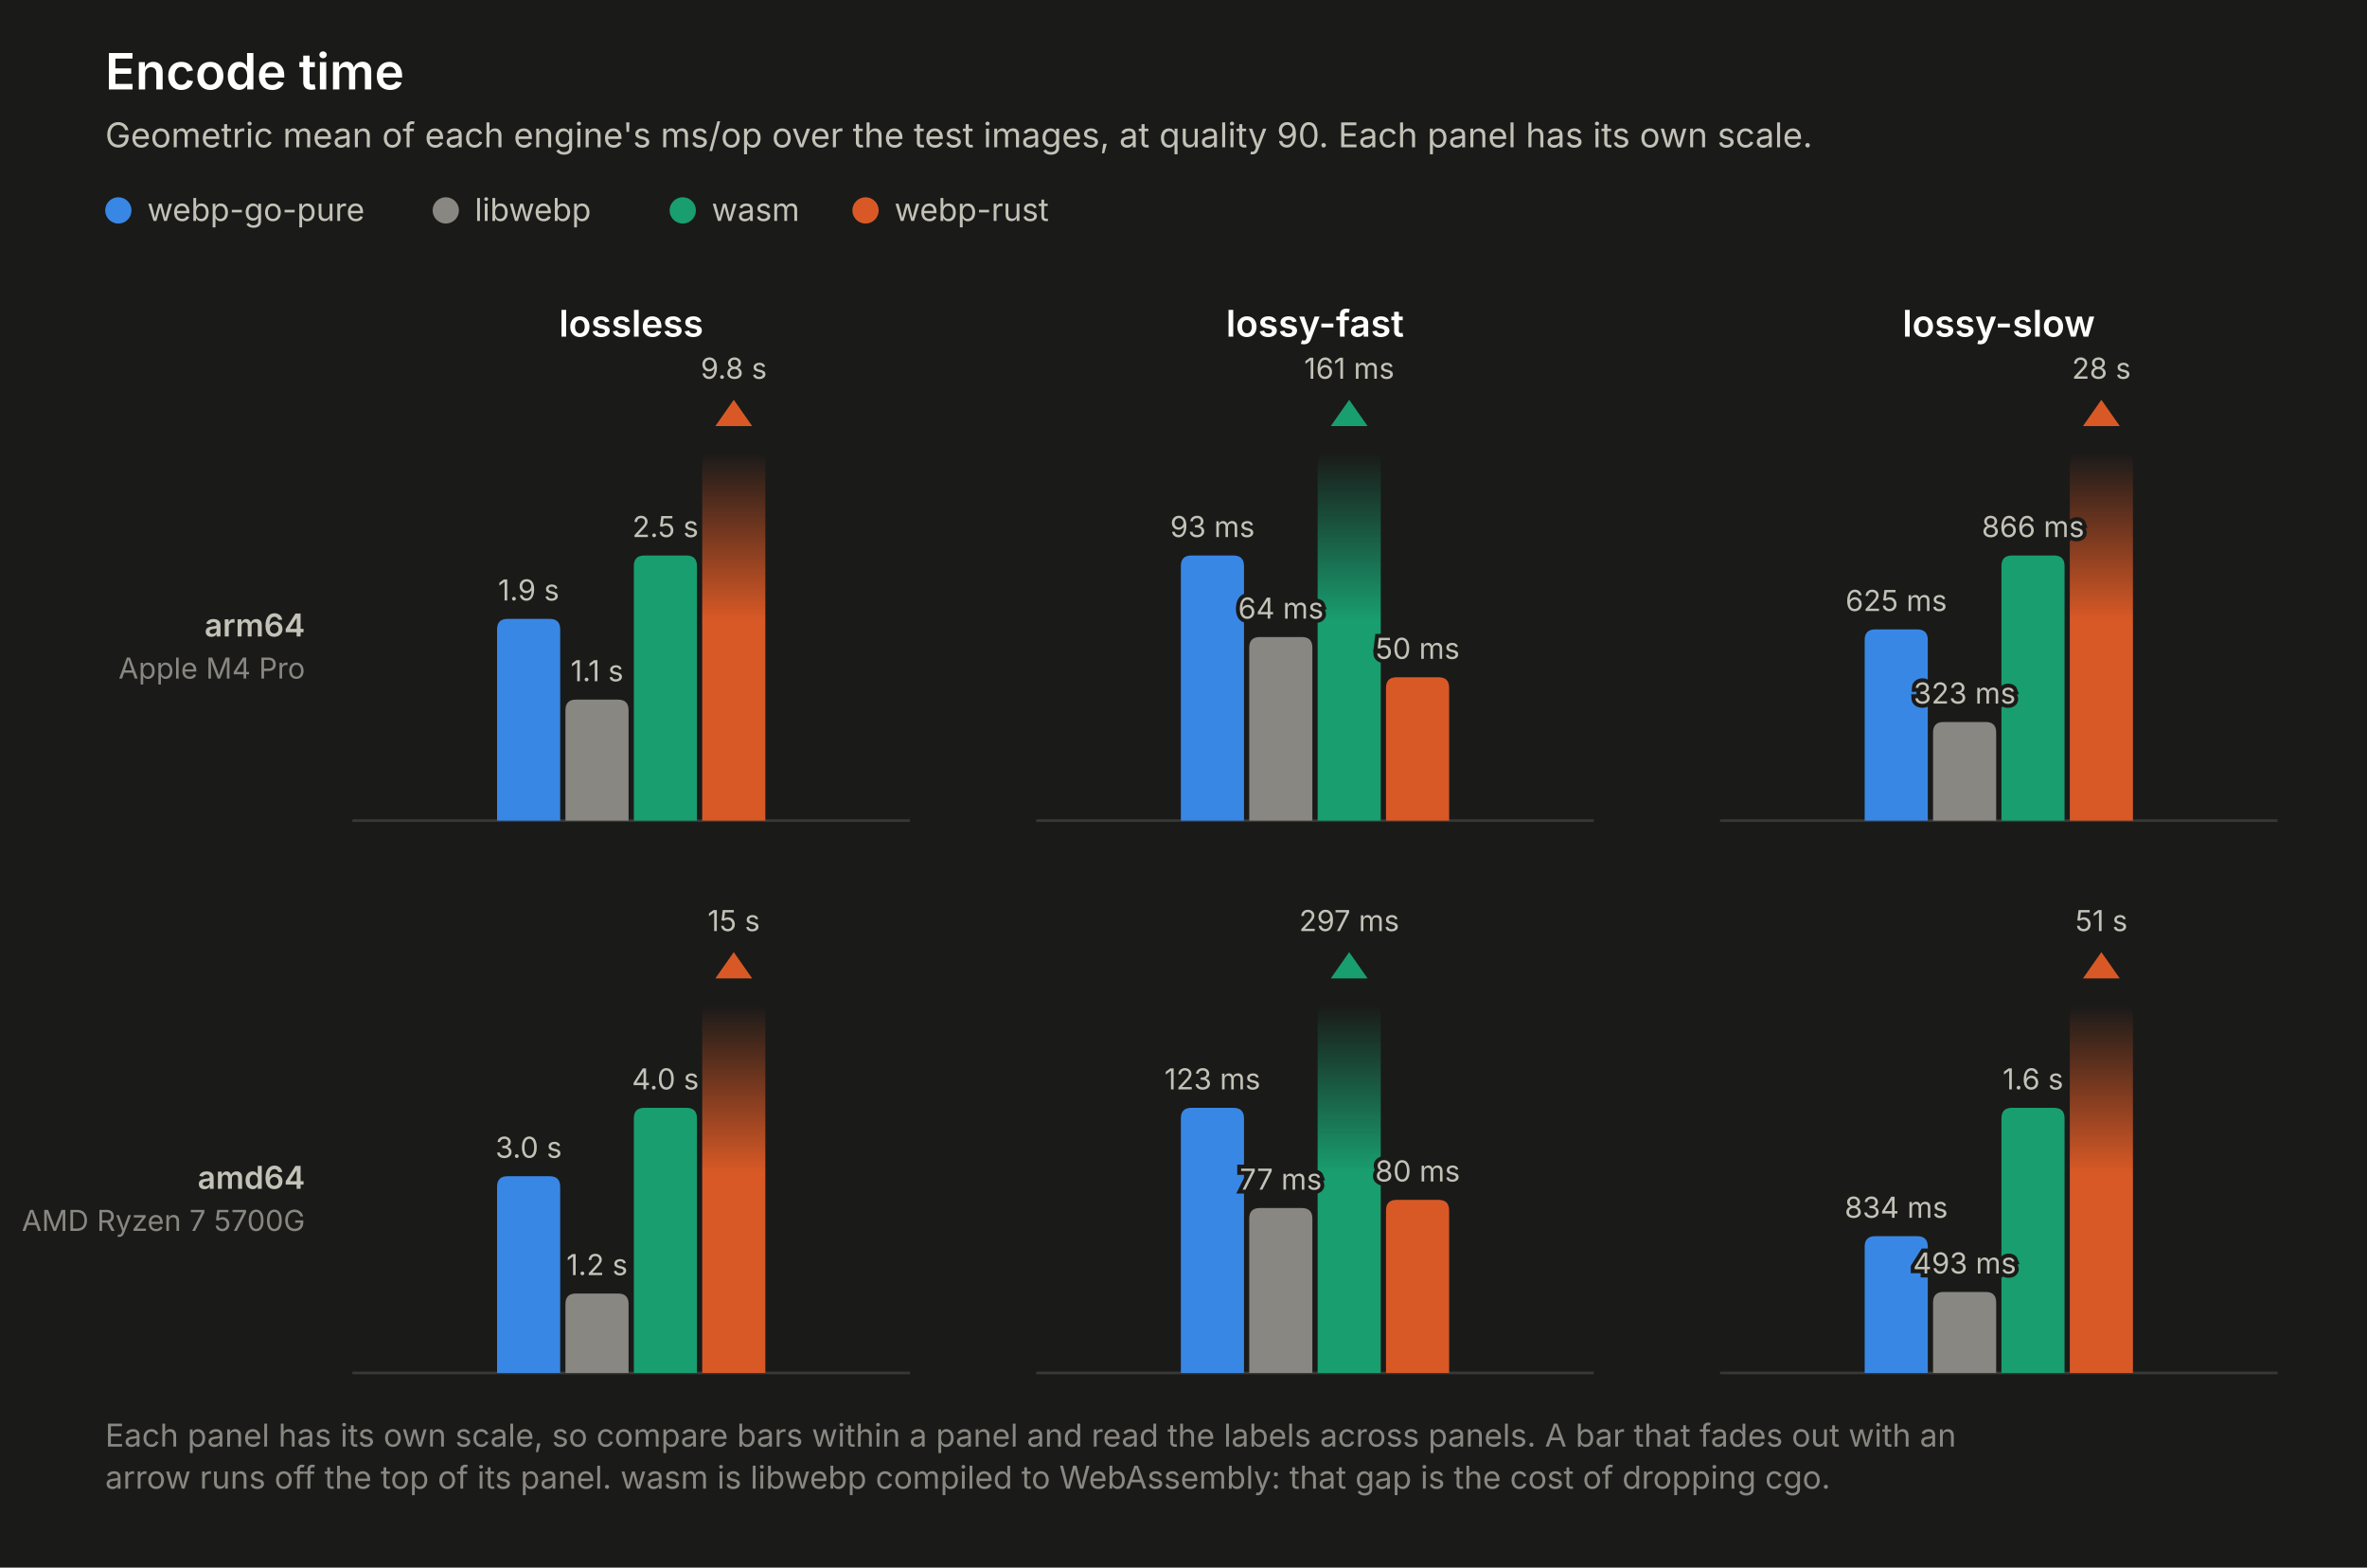
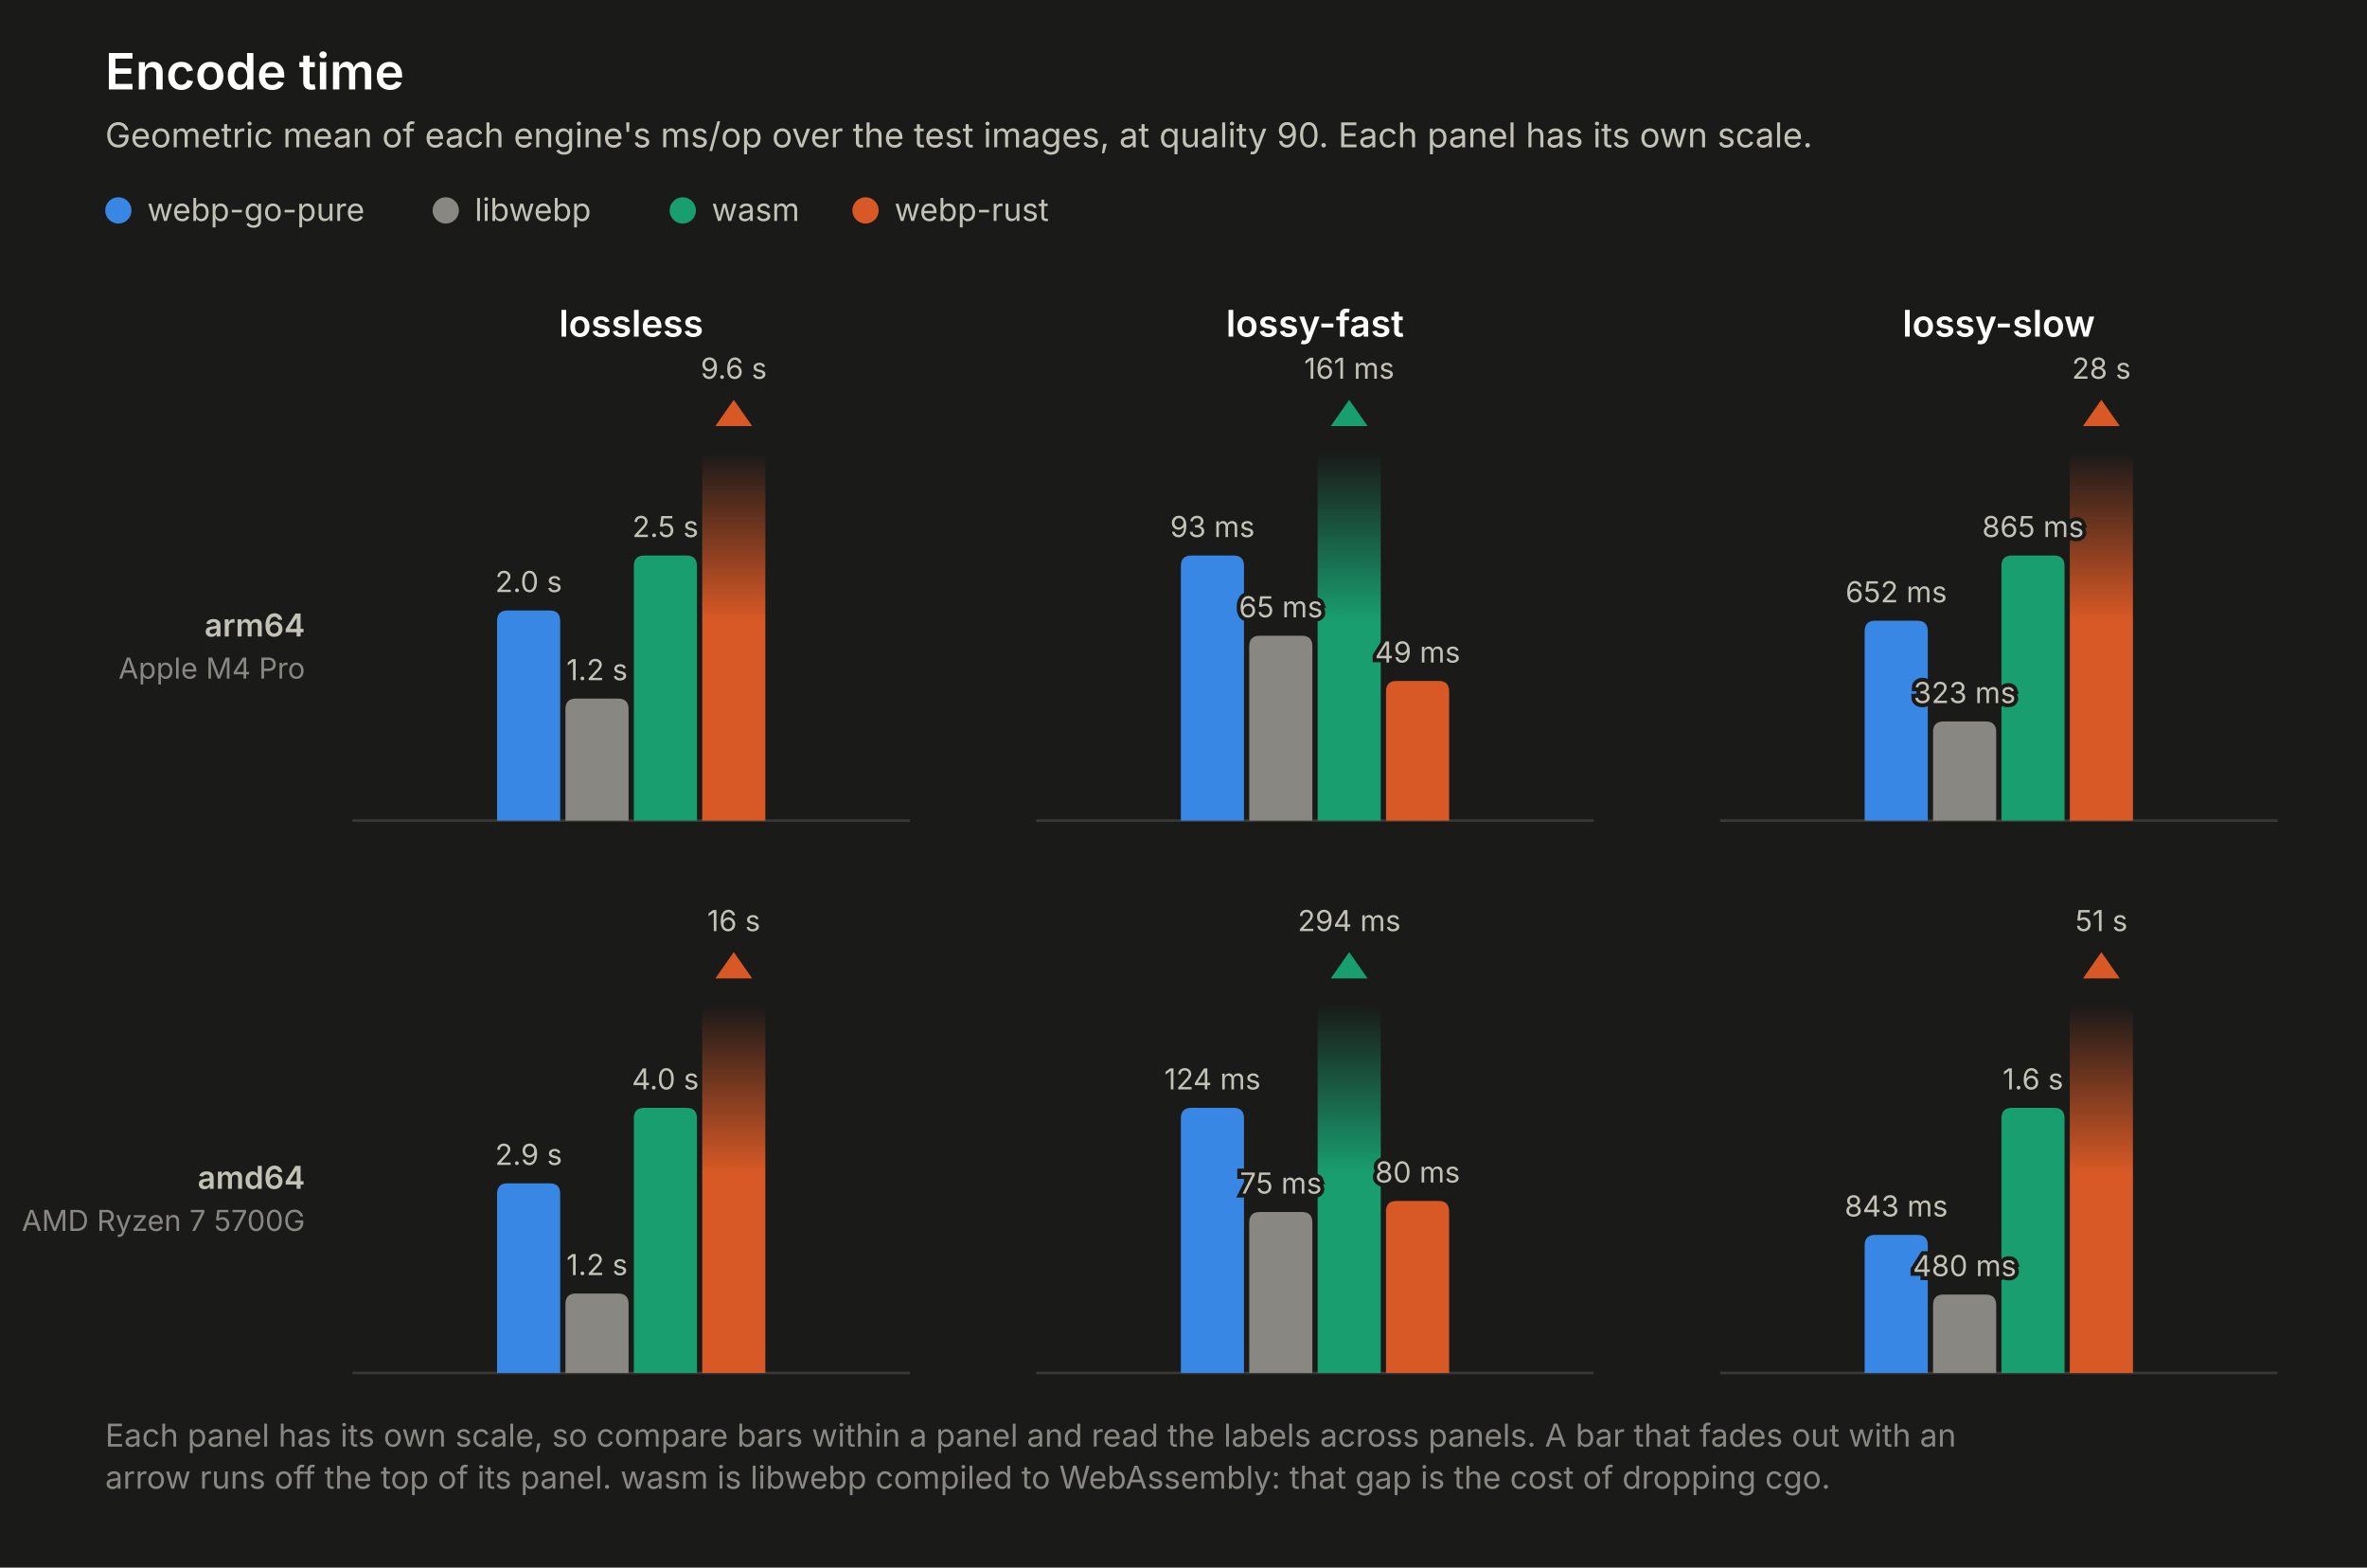
<svg xmlns="http://www.w3.org/2000/svg" width="900" height="596" viewBox="0 0 900 596" role="img">
  <rect width="900" height="596" fill="#1a1a19" />
  <text x="40.0" y="34.0" font-family="system-ui, -apple-system, &quot;Segoe UI&quot;, sans-serif" font-size="19" fill="#ffffff" text-anchor="start" font-weight="600">Encode time</text>
  <text x="40.0" y="56.0" font-family="system-ui, -apple-system, &quot;Segoe UI&quot;, sans-serif" font-size="13" fill="#c3c2b7" text-anchor="start">Geometric mean of each engine's ms/op over the test images, at quality 90. Each panel has its own scale.</text>
  <circle cx="45.0" cy="80.0" r="5.0" fill="#3987e5" />
  <text x="56.0" y="84.0" font-family="system-ui, -apple-system, &quot;Segoe UI&quot;, sans-serif" font-size="12" fill="#c3c2b7" text-anchor="start">webp-go-pure</text>
  <circle cx="169.5" cy="80.0" r="5.0" fill="#898781" />
  <text x="180.5" y="84.0" font-family="system-ui, -apple-system, &quot;Segoe UI&quot;, sans-serif" font-size="12" fill="#c3c2b7" text-anchor="start">libwebp</text>
  <circle cx="259.6" cy="80.0" r="5.0" fill="#199e70" />
  <text x="270.6" y="84.0" font-family="system-ui, -apple-system, &quot;Segoe UI&quot;, sans-serif" font-size="12" fill="#c3c2b7" text-anchor="start">wasm</text>
  <circle cx="329.1" cy="80.0" r="5.0" fill="#d95926" />
  <text x="340.1" y="84.0" font-family="system-ui, -apple-system, &quot;Segoe UI&quot;, sans-serif" font-size="12" fill="#c3c2b7" text-anchor="start">webp-rust</text>
  <text x="240.0" y="128.0" font-family="system-ui, -apple-system, &quot;Segoe UI&quot;, sans-serif" font-size="14" fill="#ffffff" text-anchor="middle" font-weight="600">lossless</text>
  <text x="500.0" y="128.0" font-family="system-ui, -apple-system, &quot;Segoe UI&quot;, sans-serif" font-size="14" fill="#ffffff" text-anchor="middle" font-weight="600">lossy-fast</text>
  <text x="760.0" y="128.0" font-family="system-ui, -apple-system, &quot;Segoe UI&quot;, sans-serif" font-size="14" fill="#ffffff" text-anchor="middle" font-weight="600">lossy-slow</text>
  <text x="116.0" y="242.0" font-family="system-ui, -apple-system, &quot;Segoe UI&quot;, sans-serif" font-size="12" fill="#c3c2b7" text-anchor="end" font-weight="600">arm64</text>
  <text x="116.0" y="258.0" font-family="system-ui, -apple-system, &quot;Segoe UI&quot;, sans-serif" font-size="11" fill="#898781" text-anchor="end">Apple M4 Pro</text>
  <line x1="134.0" y1="312.0" x2="346.0" y2="312.0" stroke="#383835" stroke-width="1.0" />
-   <path d="M 189.0 312.0 L 189.0 239.3 Q 189.0 235.3 193.0 235.3 L 209.0 235.3 Q 213.0 235.3 213.0 239.3 L 213.0 312.0 Z" fill="#3987e5" />
-   <path d="M 215.0 312.0 L 215.0 270.0 Q 215.0 266.0 219.0 266.0 L 235.0 266.0 Q 239.0 266.0 239.0 270.0 L 239.0 312.0 Z" fill="#898781" />
+   <path d="M 189.0 312.0 L 189.0 236.1 Q 189.0 232.1 193.0 232.1 L 209.0 232.1 Q 213.0 232.1 213.0 236.1 L 213.0 312.0 Z" fill="#3987e5" />
+   <path d="M 215.0 312.0 L 215.0 269.6 Q 215.0 265.6 219.0 265.6 L 235.0 265.6 Q 239.0 265.6 239.0 269.6 L 239.0 312.0 Z" fill="#898781" />
  <path d="M 241.0 312.0 L 241.0 215.2 Q 241.0 211.2 245.0 211.2 L 261.0 211.2 Q 265.0 211.2 265.0 215.2 L 265.0 312.0 Z" fill="#199e70" />
  <linearGradient id="fade1" gradientUnits="userSpaceOnUse" x1="0" y1="172.0" x2="0" y2="236.0">
    <stop offset="0" stop-color="#d95926" stop-opacity="0" />
    <stop offset="1" stop-color="#d95926" stop-opacity="1" />
  </linearGradient>
  <path d="M 267.0 312.0 L 267.0 176.0 Q 267.0 172.0 271.0 172.0 L 287.0 172.0 Q 291.0 172.0 291.0 176.0 L 291.0 312.0 Z" fill="url(#fade1)" />
  <path d="M 279.0 152.0 l 7 10 l -14 0 z" fill="#d95926" />
-   <text x="201.0" y="228.3" font-family="system-ui, -apple-system, &quot;Segoe UI&quot;, sans-serif" font-size="11" fill="#c3c2b7" text-anchor="middle" stroke="#1a1a19" stroke-width="3" paint-order="stroke" style="font-variant-numeric:tabular-nums">1.9 s</text>
-   <text x="227.0" y="259.0" font-family="system-ui, -apple-system, &quot;Segoe UI&quot;, sans-serif" font-size="11" fill="#c3c2b7" text-anchor="middle" stroke="#1a1a19" stroke-width="3" paint-order="stroke" style="font-variant-numeric:tabular-nums">1.1 s</text>
+   <text x="201.0" y="225.1" font-family="system-ui, -apple-system, &quot;Segoe UI&quot;, sans-serif" font-size="11" fill="#c3c2b7" text-anchor="middle" stroke="#1a1a19" stroke-width="3" paint-order="stroke" style="font-variant-numeric:tabular-nums">2.0 s</text>
+   <text x="227.0" y="258.6" font-family="system-ui, -apple-system, &quot;Segoe UI&quot;, sans-serif" font-size="11" fill="#c3c2b7" text-anchor="middle" stroke="#1a1a19" stroke-width="3" paint-order="stroke" style="font-variant-numeric:tabular-nums">1.2 s</text>
  <text x="253.0" y="204.2" font-family="system-ui, -apple-system, &quot;Segoe UI&quot;, sans-serif" font-size="11" fill="#c3c2b7" text-anchor="middle" stroke="#1a1a19" stroke-width="3" paint-order="stroke" style="font-variant-numeric:tabular-nums">2.5 s</text>
-   <text x="279.0" y="144.0" font-family="system-ui, -apple-system, &quot;Segoe UI&quot;, sans-serif" font-size="11" fill="#c3c2b7" text-anchor="middle" stroke="#1a1a19" stroke-width="3" paint-order="stroke" style="font-variant-numeric:tabular-nums">9.8 s</text>
+   <text x="279.0" y="144.0" font-family="system-ui, -apple-system, &quot;Segoe UI&quot;, sans-serif" font-size="11" fill="#c3c2b7" text-anchor="middle" stroke="#1a1a19" stroke-width="3" paint-order="stroke" style="font-variant-numeric:tabular-nums">9.6 s</text>
  <line x1="394.0" y1="312.0" x2="606.0" y2="312.0" stroke="#383835" stroke-width="1.0" />
  <path d="M 449.0 312.0 L 449.0 215.2 Q 449.0 211.2 453.0 211.2 L 469.0 211.2 Q 473.0 211.2 473.0 215.2 L 473.0 312.0 Z" fill="#3987e5" />
-   <path d="M 475.0 312.0 L 475.0 246.2 Q 475.0 242.2 479.0 242.2 L 495.0 242.2 Q 499.0 242.2 499.0 246.2 L 499.0 312.0 Z" fill="#898781" />
+   <path d="M 475.0 312.0 L 475.0 245.7 Q 475.0 241.7 479.0 241.7 L 495.0 241.7 Q 499.0 241.7 499.0 245.7 L 499.0 312.0 Z" fill="#898781" />
  <linearGradient id="fade2" gradientUnits="userSpaceOnUse" x1="0" y1="172.0" x2="0" y2="236.0">
    <stop offset="0" stop-color="#199e70" stop-opacity="0" />
    <stop offset="1" stop-color="#199e70" stop-opacity="1" />
  </linearGradient>
  <path d="M 501.0 312.0 L 501.0 176.0 Q 501.0 172.0 505.0 172.0 L 521.0 172.0 Q 525.0 172.0 525.0 176.0 L 525.0 312.0 Z" fill="url(#fade2)" />
  <path d="M 513.0 152.0 l 7 10 l -14 0 z" fill="#199e70" />
-   <path d="M 527.0 312.0 L 527.0 261.5 Q 527.0 257.5 531.0 257.5 L 547.0 257.5 Q 551.0 257.5 551.0 261.5 L 551.0 312.0 Z" fill="#d95926" />
+   <path d="M 527.0 312.0 L 527.0 262.9 Q 527.0 258.9 531.0 258.9 L 547.0 258.9 Q 551.0 258.9 551.0 262.9 L 551.0 312.0 Z" fill="#d95926" />
  <text x="461.0" y="204.2" font-family="system-ui, -apple-system, &quot;Segoe UI&quot;, sans-serif" font-size="11" fill="#c3c2b7" text-anchor="middle" stroke="#1a1a19" stroke-width="3" paint-order="stroke" style="font-variant-numeric:tabular-nums">93 ms</text>
-   <text x="487.0" y="235.2" font-family="system-ui, -apple-system, &quot;Segoe UI&quot;, sans-serif" font-size="11" fill="#c3c2b7" text-anchor="middle" stroke="#1a1a19" stroke-width="3" paint-order="stroke" style="font-variant-numeric:tabular-nums">64 ms</text>
+   <text x="487.0" y="234.7" font-family="system-ui, -apple-system, &quot;Segoe UI&quot;, sans-serif" font-size="11" fill="#c3c2b7" text-anchor="middle" stroke="#1a1a19" stroke-width="3" paint-order="stroke" style="font-variant-numeric:tabular-nums">65 ms</text>
  <text x="513.0" y="144.0" font-family="system-ui, -apple-system, &quot;Segoe UI&quot;, sans-serif" font-size="11" fill="#c3c2b7" text-anchor="middle" stroke="#1a1a19" stroke-width="3" paint-order="stroke" style="font-variant-numeric:tabular-nums">161 ms</text>
-   <text x="539.0" y="250.5" font-family="system-ui, -apple-system, &quot;Segoe UI&quot;, sans-serif" font-size="11" fill="#c3c2b7" text-anchor="middle" stroke="#1a1a19" stroke-width="3" paint-order="stroke" style="font-variant-numeric:tabular-nums">50 ms</text>
+   <text x="539.0" y="251.9" font-family="system-ui, -apple-system, &quot;Segoe UI&quot;, sans-serif" font-size="11" fill="#c3c2b7" text-anchor="middle" stroke="#1a1a19" stroke-width="3" paint-order="stroke" style="font-variant-numeric:tabular-nums">49 ms</text>
  <line x1="654.0" y1="312.0" x2="866.0" y2="312.0" stroke="#383835" stroke-width="1.0" />
-   <path d="M 709.0 312.0 L 709.0 243.3 Q 709.0 239.3 713.0 239.3 L 729.0 239.3 Q 733.0 239.3 733.0 243.3 L 733.0 312.0 Z" fill="#3987e5" />
-   <path d="M 735.0 312.0 L 735.0 278.5 Q 735.0 274.5 739.0 274.5 L 755.0 274.5 Q 759.0 274.5 759.0 278.5 L 759.0 312.0 Z" fill="#898781" />
+   <path d="M 709.0 312.0 L 709.0 240.0 Q 709.0 236.0 713.0 236.0 L 729.0 236.0 Q 733.0 236.0 733.0 240.0 L 733.0 312.0 Z" fill="#3987e5" />
+   <path d="M 735.0 312.0 L 735.0 278.3 Q 735.0 274.3 739.0 274.3 L 755.0 274.3 Q 759.0 274.3 759.0 278.3 L 759.0 312.0 Z" fill="#898781" />
  <path d="M 761.0 312.0 L 761.0 215.2 Q 761.0 211.2 765.0 211.2 L 781.0 211.2 Q 785.0 211.2 785.0 215.2 L 785.0 312.0 Z" fill="#199e70" />
  <linearGradient id="fade3" gradientUnits="userSpaceOnUse" x1="0" y1="172.0" x2="0" y2="236.0">
    <stop offset="0" stop-color="#d95926" stop-opacity="0" />
    <stop offset="1" stop-color="#d95926" stop-opacity="1" />
  </linearGradient>
  <path d="M 787.0 312.0 L 787.0 176.0 Q 787.0 172.0 791.0 172.0 L 807.0 172.0 Q 811.0 172.0 811.0 176.0 L 811.0 312.0 Z" fill="url(#fade3)" />
  <path d="M 799.0 152.0 l 7 10 l -14 0 z" fill="#d95926" />
-   <text x="721.0" y="232.3" font-family="system-ui, -apple-system, &quot;Segoe UI&quot;, sans-serif" font-size="11" fill="#c3c2b7" text-anchor="middle" stroke="#1a1a19" stroke-width="3" paint-order="stroke" style="font-variant-numeric:tabular-nums">625 ms</text>
-   <text x="747.0" y="267.5" font-family="system-ui, -apple-system, &quot;Segoe UI&quot;, sans-serif" font-size="11" fill="#c3c2b7" text-anchor="middle" stroke="#1a1a19" stroke-width="3" paint-order="stroke" style="font-variant-numeric:tabular-nums">323 ms</text>
-   <text x="773.0" y="204.2" font-family="system-ui, -apple-system, &quot;Segoe UI&quot;, sans-serif" font-size="11" fill="#c3c2b7" text-anchor="middle" stroke="#1a1a19" stroke-width="3" paint-order="stroke" style="font-variant-numeric:tabular-nums">866 ms</text>
+   <text x="721.0" y="229.0" font-family="system-ui, -apple-system, &quot;Segoe UI&quot;, sans-serif" font-size="11" fill="#c3c2b7" text-anchor="middle" stroke="#1a1a19" stroke-width="3" paint-order="stroke" style="font-variant-numeric:tabular-nums">652 ms</text>
+   <text x="747.0" y="267.3" font-family="system-ui, -apple-system, &quot;Segoe UI&quot;, sans-serif" font-size="11" fill="#c3c2b7" text-anchor="middle" stroke="#1a1a19" stroke-width="3" paint-order="stroke" style="font-variant-numeric:tabular-nums">323 ms</text>
+   <text x="773.0" y="204.2" font-family="system-ui, -apple-system, &quot;Segoe UI&quot;, sans-serif" font-size="11" fill="#c3c2b7" text-anchor="middle" stroke="#1a1a19" stroke-width="3" paint-order="stroke" style="font-variant-numeric:tabular-nums">865 ms</text>
  <text x="799.0" y="144.0" font-family="system-ui, -apple-system, &quot;Segoe UI&quot;, sans-serif" font-size="11" fill="#c3c2b7" text-anchor="middle" stroke="#1a1a19" stroke-width="3" paint-order="stroke" style="font-variant-numeric:tabular-nums">28 s</text>
  <text x="116.0" y="452.0" font-family="system-ui, -apple-system, &quot;Segoe UI&quot;, sans-serif" font-size="12" fill="#c3c2b7" text-anchor="end" font-weight="600">amd64</text>
  <text x="116.0" y="468.0" font-family="system-ui, -apple-system, &quot;Segoe UI&quot;, sans-serif" font-size="11" fill="#898781" text-anchor="end">AMD Ryzen 7 5700G</text>
  <line x1="134.0" y1="522.0" x2="346.0" y2="522.0" stroke="#383835" stroke-width="1.0" />
-   <path d="M 189.0 522.0 L 189.0 451.2 Q 189.0 447.2 193.0 447.2 L 209.0 447.2 Q 213.0 447.2 213.0 451.2 L 213.0 522.0 Z" fill="#3987e5" />
+   <path d="M 189.0 522.0 L 189.0 453.9 Q 189.0 449.9 193.0 449.9 L 209.0 449.9 Q 213.0 449.9 213.0 453.9 L 213.0 522.0 Z" fill="#3987e5" />
  <path d="M 215.0 522.0 L 215.0 495.8 Q 215.0 491.8 219.0 491.8 L 235.0 491.8 Q 239.0 491.8 239.0 495.8 L 239.0 522.0 Z" fill="#898781" />
  <path d="M 241.0 522.0 L 241.0 425.2 Q 241.0 421.2 245.0 421.2 L 261.0 421.2 Q 265.0 421.2 265.0 425.2 L 265.0 522.0 Z" fill="#199e70" />
  <linearGradient id="fade4" gradientUnits="userSpaceOnUse" x1="0" y1="382.0" x2="0" y2="446.0">
    <stop offset="0" stop-color="#d95926" stop-opacity="0" />
    <stop offset="1" stop-color="#d95926" stop-opacity="1" />
  </linearGradient>
  <path d="M 267.0 522.0 L 267.0 386.0 Q 267.0 382.0 271.0 382.0 L 287.0 382.0 Q 291.0 382.0 291.0 386.0 L 291.0 522.0 Z" fill="url(#fade4)" />
  <path d="M 279.0 362.0 l 7 10 l -14 0 z" fill="#d95926" />
-   <text x="201.0" y="440.2" font-family="system-ui, -apple-system, &quot;Segoe UI&quot;, sans-serif" font-size="11" fill="#c3c2b7" text-anchor="middle" stroke="#1a1a19" stroke-width="3" paint-order="stroke" style="font-variant-numeric:tabular-nums">3.0 s</text>
+   <text x="201.0" y="442.9" font-family="system-ui, -apple-system, &quot;Segoe UI&quot;, sans-serif" font-size="11" fill="#c3c2b7" text-anchor="middle" stroke="#1a1a19" stroke-width="3" paint-order="stroke" style="font-variant-numeric:tabular-nums">2.9 s</text>
  <text x="227.0" y="484.8" font-family="system-ui, -apple-system, &quot;Segoe UI&quot;, sans-serif" font-size="11" fill="#c3c2b7" text-anchor="middle" stroke="#1a1a19" stroke-width="3" paint-order="stroke" style="font-variant-numeric:tabular-nums">1.2 s</text>
  <text x="253.0" y="414.2" font-family="system-ui, -apple-system, &quot;Segoe UI&quot;, sans-serif" font-size="11" fill="#c3c2b7" text-anchor="middle" stroke="#1a1a19" stroke-width="3" paint-order="stroke" style="font-variant-numeric:tabular-nums">4.0 s</text>
-   <text x="279.0" y="354.0" font-family="system-ui, -apple-system, &quot;Segoe UI&quot;, sans-serif" font-size="11" fill="#c3c2b7" text-anchor="middle" stroke="#1a1a19" stroke-width="3" paint-order="stroke" style="font-variant-numeric:tabular-nums">15 s</text>
+   <text x="279.0" y="354.0" font-family="system-ui, -apple-system, &quot;Segoe UI&quot;, sans-serif" font-size="11" fill="#c3c2b7" text-anchor="middle" stroke="#1a1a19" stroke-width="3" paint-order="stroke" style="font-variant-numeric:tabular-nums">16 s</text>
  <line x1="394.0" y1="522.0" x2="606.0" y2="522.0" stroke="#383835" stroke-width="1.0" />
  <path d="M 449.0 522.0 L 449.0 425.2 Q 449.0 421.2 453.0 421.2 L 469.0 421.2 Q 473.0 421.2 473.0 425.2 L 473.0 522.0 Z" fill="#3987e5" />
-   <path d="M 475.0 522.0 L 475.0 463.3 Q 475.0 459.3 479.0 459.3 L 495.0 459.3 Q 499.0 459.3 499.0 463.3 L 499.0 522.0 Z" fill="#898781" />
+   <path d="M 475.0 522.0 L 475.0 464.8 Q 475.0 460.8 479.0 460.8 L 495.0 460.8 Q 499.0 460.8 499.0 464.8 L 499.0 522.0 Z" fill="#898781" />
  <linearGradient id="fade5" gradientUnits="userSpaceOnUse" x1="0" y1="382.0" x2="0" y2="446.0">
    <stop offset="0" stop-color="#199e70" stop-opacity="0" />
    <stop offset="1" stop-color="#199e70" stop-opacity="1" />
  </linearGradient>
  <path d="M 501.0 522.0 L 501.0 386.0 Q 501.0 382.0 505.0 382.0 L 521.0 382.0 Q 525.0 382.0 525.0 386.0 L 525.0 522.0 Z" fill="url(#fade5)" />
  <path d="M 513.0 362.0 l 7 10 l -14 0 z" fill="#199e70" />
-   <path d="M 527.0 522.0 L 527.0 460.2 Q 527.0 456.2 531.0 456.2 L 547.0 456.2 Q 551.0 456.2 551.0 460.2 L 551.0 522.0 Z" fill="#d95926" />
-   <text x="461.0" y="414.2" font-family="system-ui, -apple-system, &quot;Segoe UI&quot;, sans-serif" font-size="11" fill="#c3c2b7" text-anchor="middle" stroke="#1a1a19" stroke-width="3" paint-order="stroke" style="font-variant-numeric:tabular-nums">123 ms</text>
-   <text x="487.0" y="452.3" font-family="system-ui, -apple-system, &quot;Segoe UI&quot;, sans-serif" font-size="11" fill="#c3c2b7" text-anchor="middle" stroke="#1a1a19" stroke-width="3" paint-order="stroke" style="font-variant-numeric:tabular-nums">77 ms</text>
-   <text x="513.0" y="354.0" font-family="system-ui, -apple-system, &quot;Segoe UI&quot;, sans-serif" font-size="11" fill="#c3c2b7" text-anchor="middle" stroke="#1a1a19" stroke-width="3" paint-order="stroke" style="font-variant-numeric:tabular-nums">297 ms</text>
-   <text x="539.0" y="449.2" font-family="system-ui, -apple-system, &quot;Segoe UI&quot;, sans-serif" font-size="11" fill="#c3c2b7" text-anchor="middle" stroke="#1a1a19" stroke-width="3" paint-order="stroke" style="font-variant-numeric:tabular-nums">80 ms</text>
+   <path d="M 527.0 522.0 L 527.0 460.6 Q 527.0 456.6 531.0 456.6 L 547.0 456.6 Q 551.0 456.6 551.0 460.6 L 551.0 522.0 Z" fill="#d95926" />
+   <text x="461.0" y="414.2" font-family="system-ui, -apple-system, &quot;Segoe UI&quot;, sans-serif" font-size="11" fill="#c3c2b7" text-anchor="middle" stroke="#1a1a19" stroke-width="3" paint-order="stroke" style="font-variant-numeric:tabular-nums">124 ms</text>
+   <text x="487.0" y="453.8" font-family="system-ui, -apple-system, &quot;Segoe UI&quot;, sans-serif" font-size="11" fill="#c3c2b7" text-anchor="middle" stroke="#1a1a19" stroke-width="3" paint-order="stroke" style="font-variant-numeric:tabular-nums">75 ms</text>
+   <text x="513.0" y="354.0" font-family="system-ui, -apple-system, &quot;Segoe UI&quot;, sans-serif" font-size="11" fill="#c3c2b7" text-anchor="middle" stroke="#1a1a19" stroke-width="3" paint-order="stroke" style="font-variant-numeric:tabular-nums">294 ms</text>
+   <text x="539.0" y="449.6" font-family="system-ui, -apple-system, &quot;Segoe UI&quot;, sans-serif" font-size="11" fill="#c3c2b7" text-anchor="middle" stroke="#1a1a19" stroke-width="3" paint-order="stroke" style="font-variant-numeric:tabular-nums">80 ms</text>
  <line x1="654.0" y1="522.0" x2="866.0" y2="522.0" stroke="#383835" stroke-width="1.0" />
-   <path d="M 709.0 522.0 L 709.0 474.0 Q 709.0 470.0 713.0 470.0 L 729.0 470.0 Q 733.0 470.0 733.0 474.0 L 733.0 522.0 Z" fill="#3987e5" />
-   <path d="M 735.0 522.0 L 735.0 495.2 Q 735.0 491.2 739.0 491.2 L 755.0 491.2 Q 759.0 491.2 759.0 495.2 L 759.0 522.0 Z" fill="#898781" />
+   <path d="M 709.0 522.0 L 709.0 473.5 Q 709.0 469.5 713.0 469.5 L 729.0 469.5 Q 733.0 469.5 733.0 473.5 L 733.0 522.0 Z" fill="#3987e5" />
+   <path d="M 735.0 522.0 L 735.0 496.2 Q 735.0 492.2 739.0 492.2 L 755.0 492.2 Q 759.0 492.2 759.0 496.2 L 759.0 522.0 Z" fill="#898781" />
  <path d="M 761.0 522.0 L 761.0 425.2 Q 761.0 421.2 765.0 421.2 L 781.0 421.2 Q 785.0 421.2 785.0 425.2 L 785.0 522.0 Z" fill="#199e70" />
  <linearGradient id="fade6" gradientUnits="userSpaceOnUse" x1="0" y1="382.0" x2="0" y2="446.0">
    <stop offset="0" stop-color="#d95926" stop-opacity="0" />
    <stop offset="1" stop-color="#d95926" stop-opacity="1" />
  </linearGradient>
  <path d="M 787.0 522.0 L 787.0 386.0 Q 787.0 382.0 791.0 382.0 L 807.0 382.0 Q 811.0 382.0 811.0 386.0 L 811.0 522.0 Z" fill="url(#fade6)" />
  <path d="M 799.0 362.0 l 7 10 l -14 0 z" fill="#d95926" />
-   <text x="721.0" y="463.0" font-family="system-ui, -apple-system, &quot;Segoe UI&quot;, sans-serif" font-size="11" fill="#c3c2b7" text-anchor="middle" stroke="#1a1a19" stroke-width="3" paint-order="stroke" style="font-variant-numeric:tabular-nums">834 ms</text>
-   <text x="747.0" y="484.2" font-family="system-ui, -apple-system, &quot;Segoe UI&quot;, sans-serif" font-size="11" fill="#c3c2b7" text-anchor="middle" stroke="#1a1a19" stroke-width="3" paint-order="stroke" style="font-variant-numeric:tabular-nums">493 ms</text>
+   <text x="721.0" y="462.5" font-family="system-ui, -apple-system, &quot;Segoe UI&quot;, sans-serif" font-size="11" fill="#c3c2b7" text-anchor="middle" stroke="#1a1a19" stroke-width="3" paint-order="stroke" style="font-variant-numeric:tabular-nums">843 ms</text>
+   <text x="747.0" y="485.2" font-family="system-ui, -apple-system, &quot;Segoe UI&quot;, sans-serif" font-size="11" fill="#c3c2b7" text-anchor="middle" stroke="#1a1a19" stroke-width="3" paint-order="stroke" style="font-variant-numeric:tabular-nums">480 ms</text>
  <text x="773.0" y="414.2" font-family="system-ui, -apple-system, &quot;Segoe UI&quot;, sans-serif" font-size="11" fill="#c3c2b7" text-anchor="middle" stroke="#1a1a19" stroke-width="3" paint-order="stroke" style="font-variant-numeric:tabular-nums">1.6 s</text>
  <text x="799.0" y="354.0" font-family="system-ui, -apple-system, &quot;Segoe UI&quot;, sans-serif" font-size="11" fill="#c3c2b7" text-anchor="middle" stroke="#1a1a19" stroke-width="3" paint-order="stroke" style="font-variant-numeric:tabular-nums">51 s</text>
  <text x="40.0" y="550.0" font-family="system-ui, -apple-system, &quot;Segoe UI&quot;, sans-serif" font-size="12" fill="#898781" text-anchor="start">Each panel has its own scale, so compare bars within a panel and read the labels across panels. A bar that fades out with an</text>
  <text x="40.0" y="566.0" font-family="system-ui, -apple-system, &quot;Segoe UI&quot;, sans-serif" font-size="12" fill="#898781" text-anchor="start">arrow runs off the top of its panel. wasm is libwebp compiled to WebAssembly: that gap is the cost of dropping cgo.</text>
</svg>
